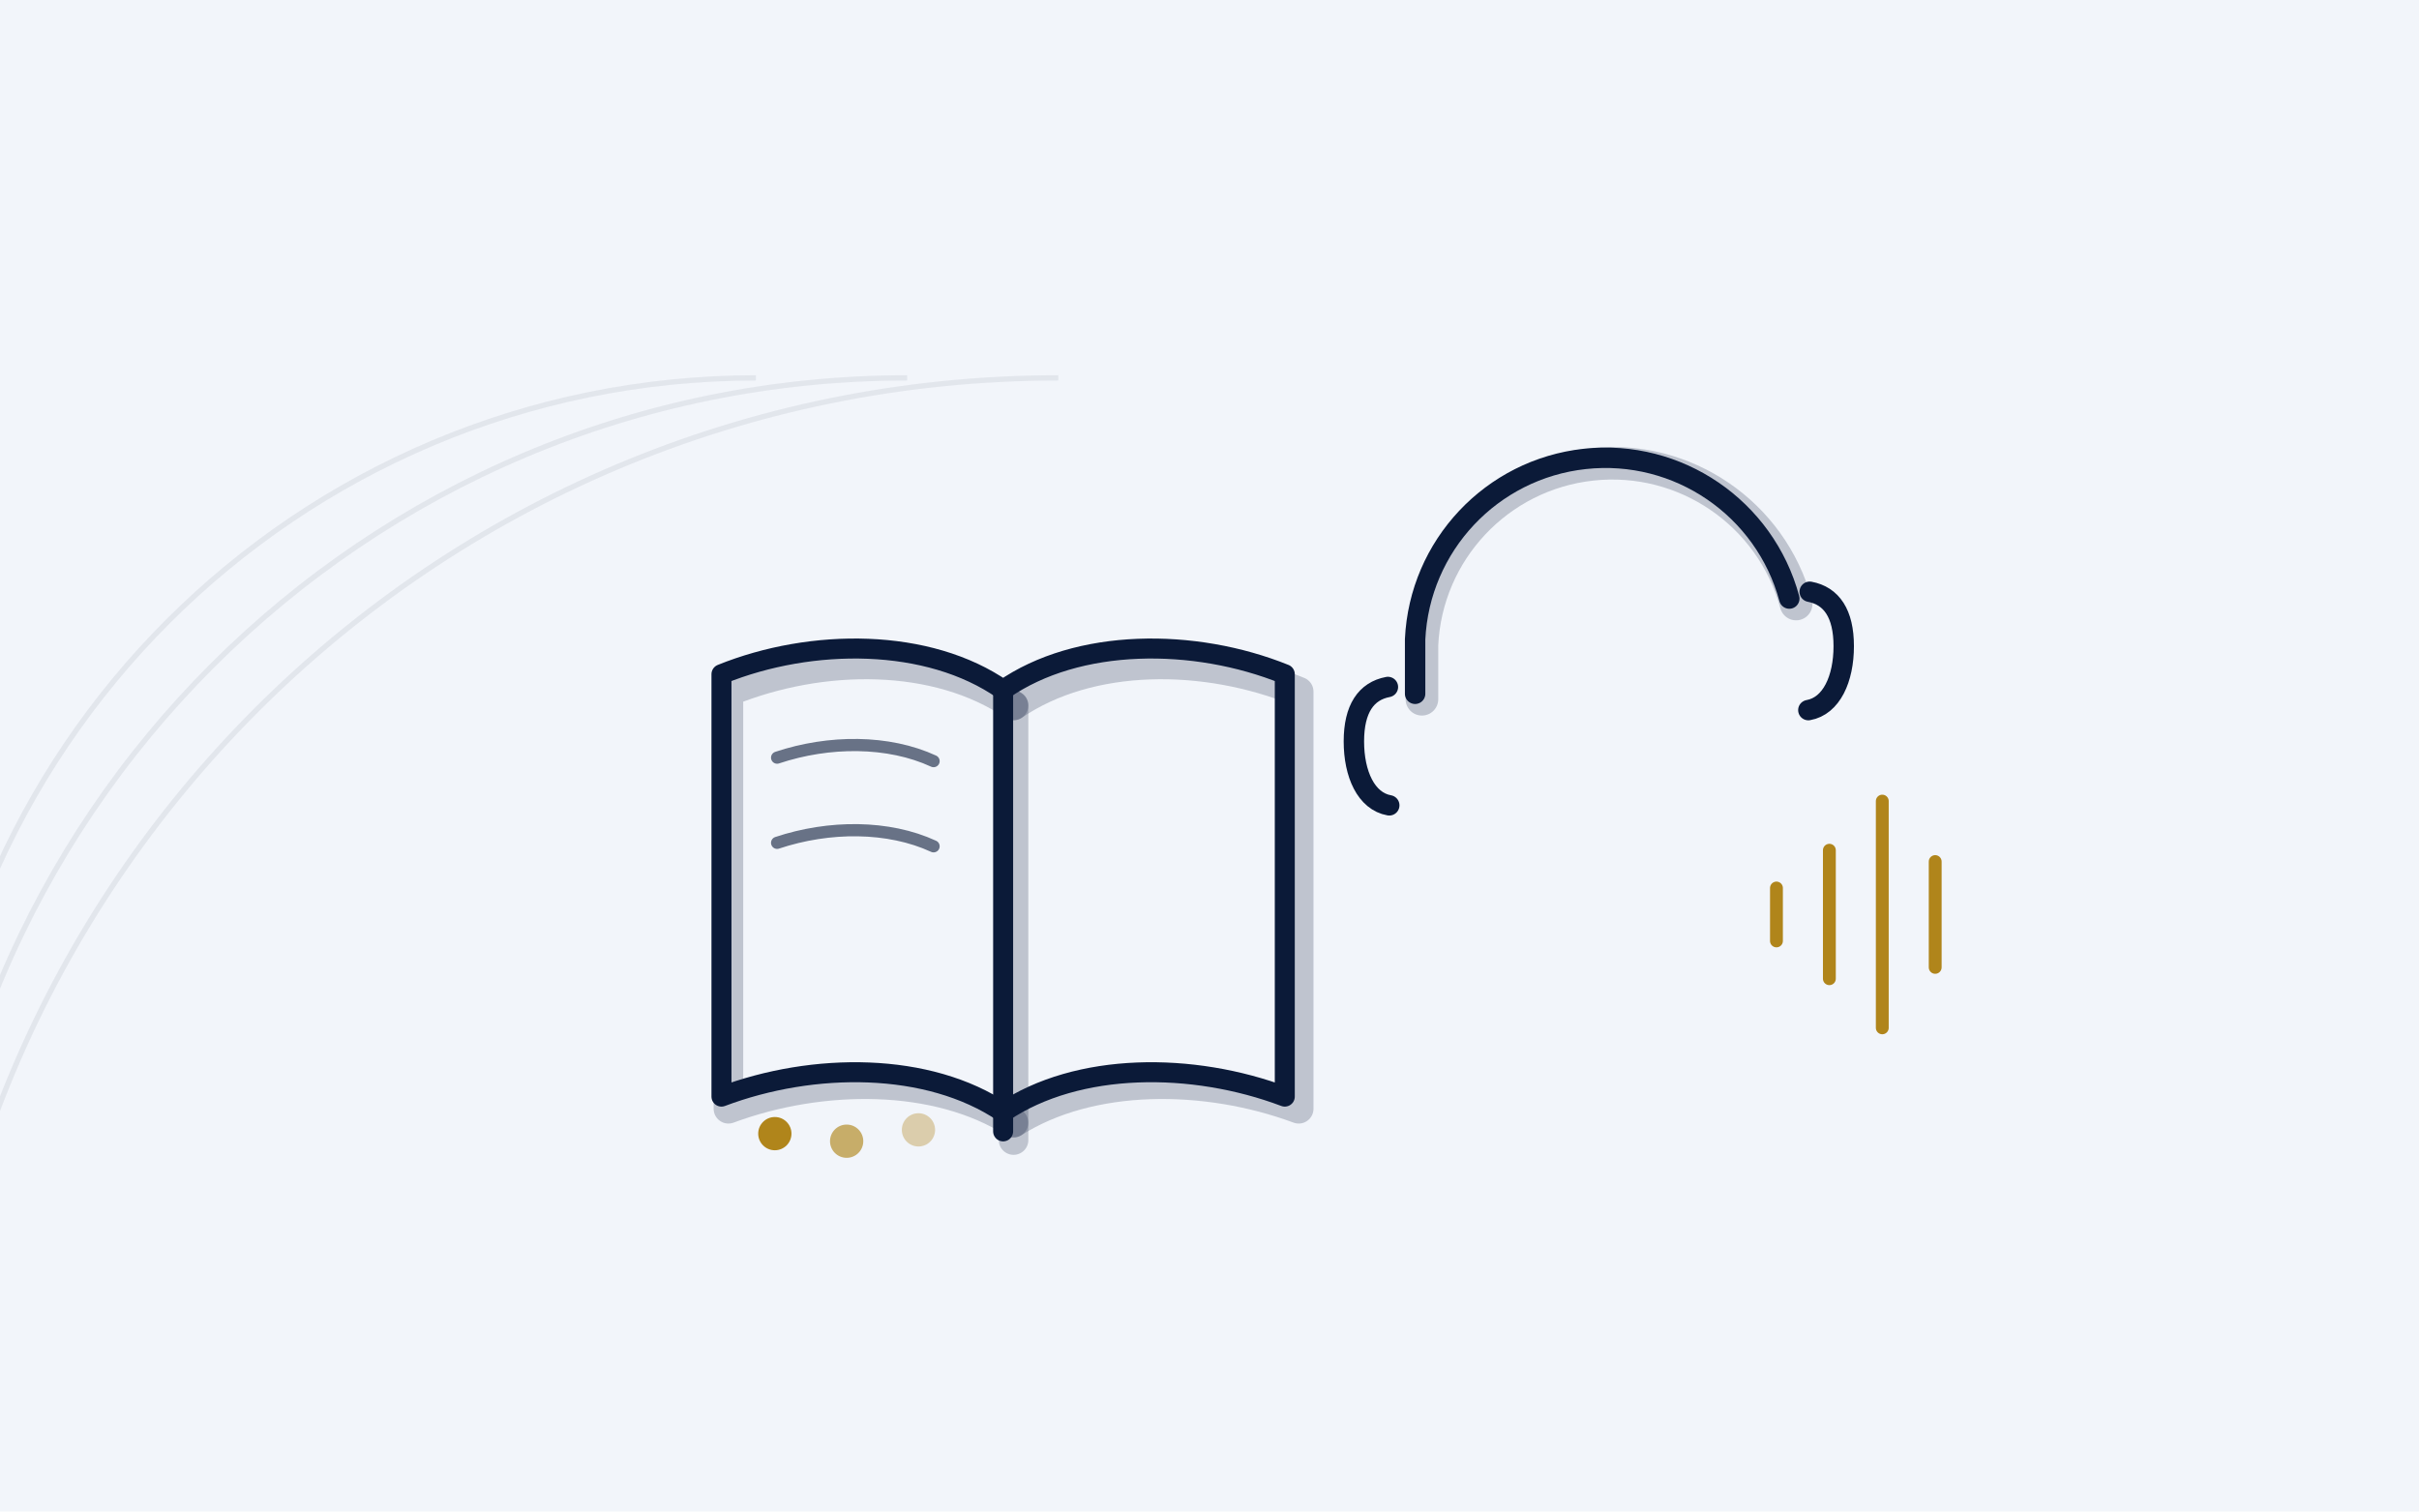
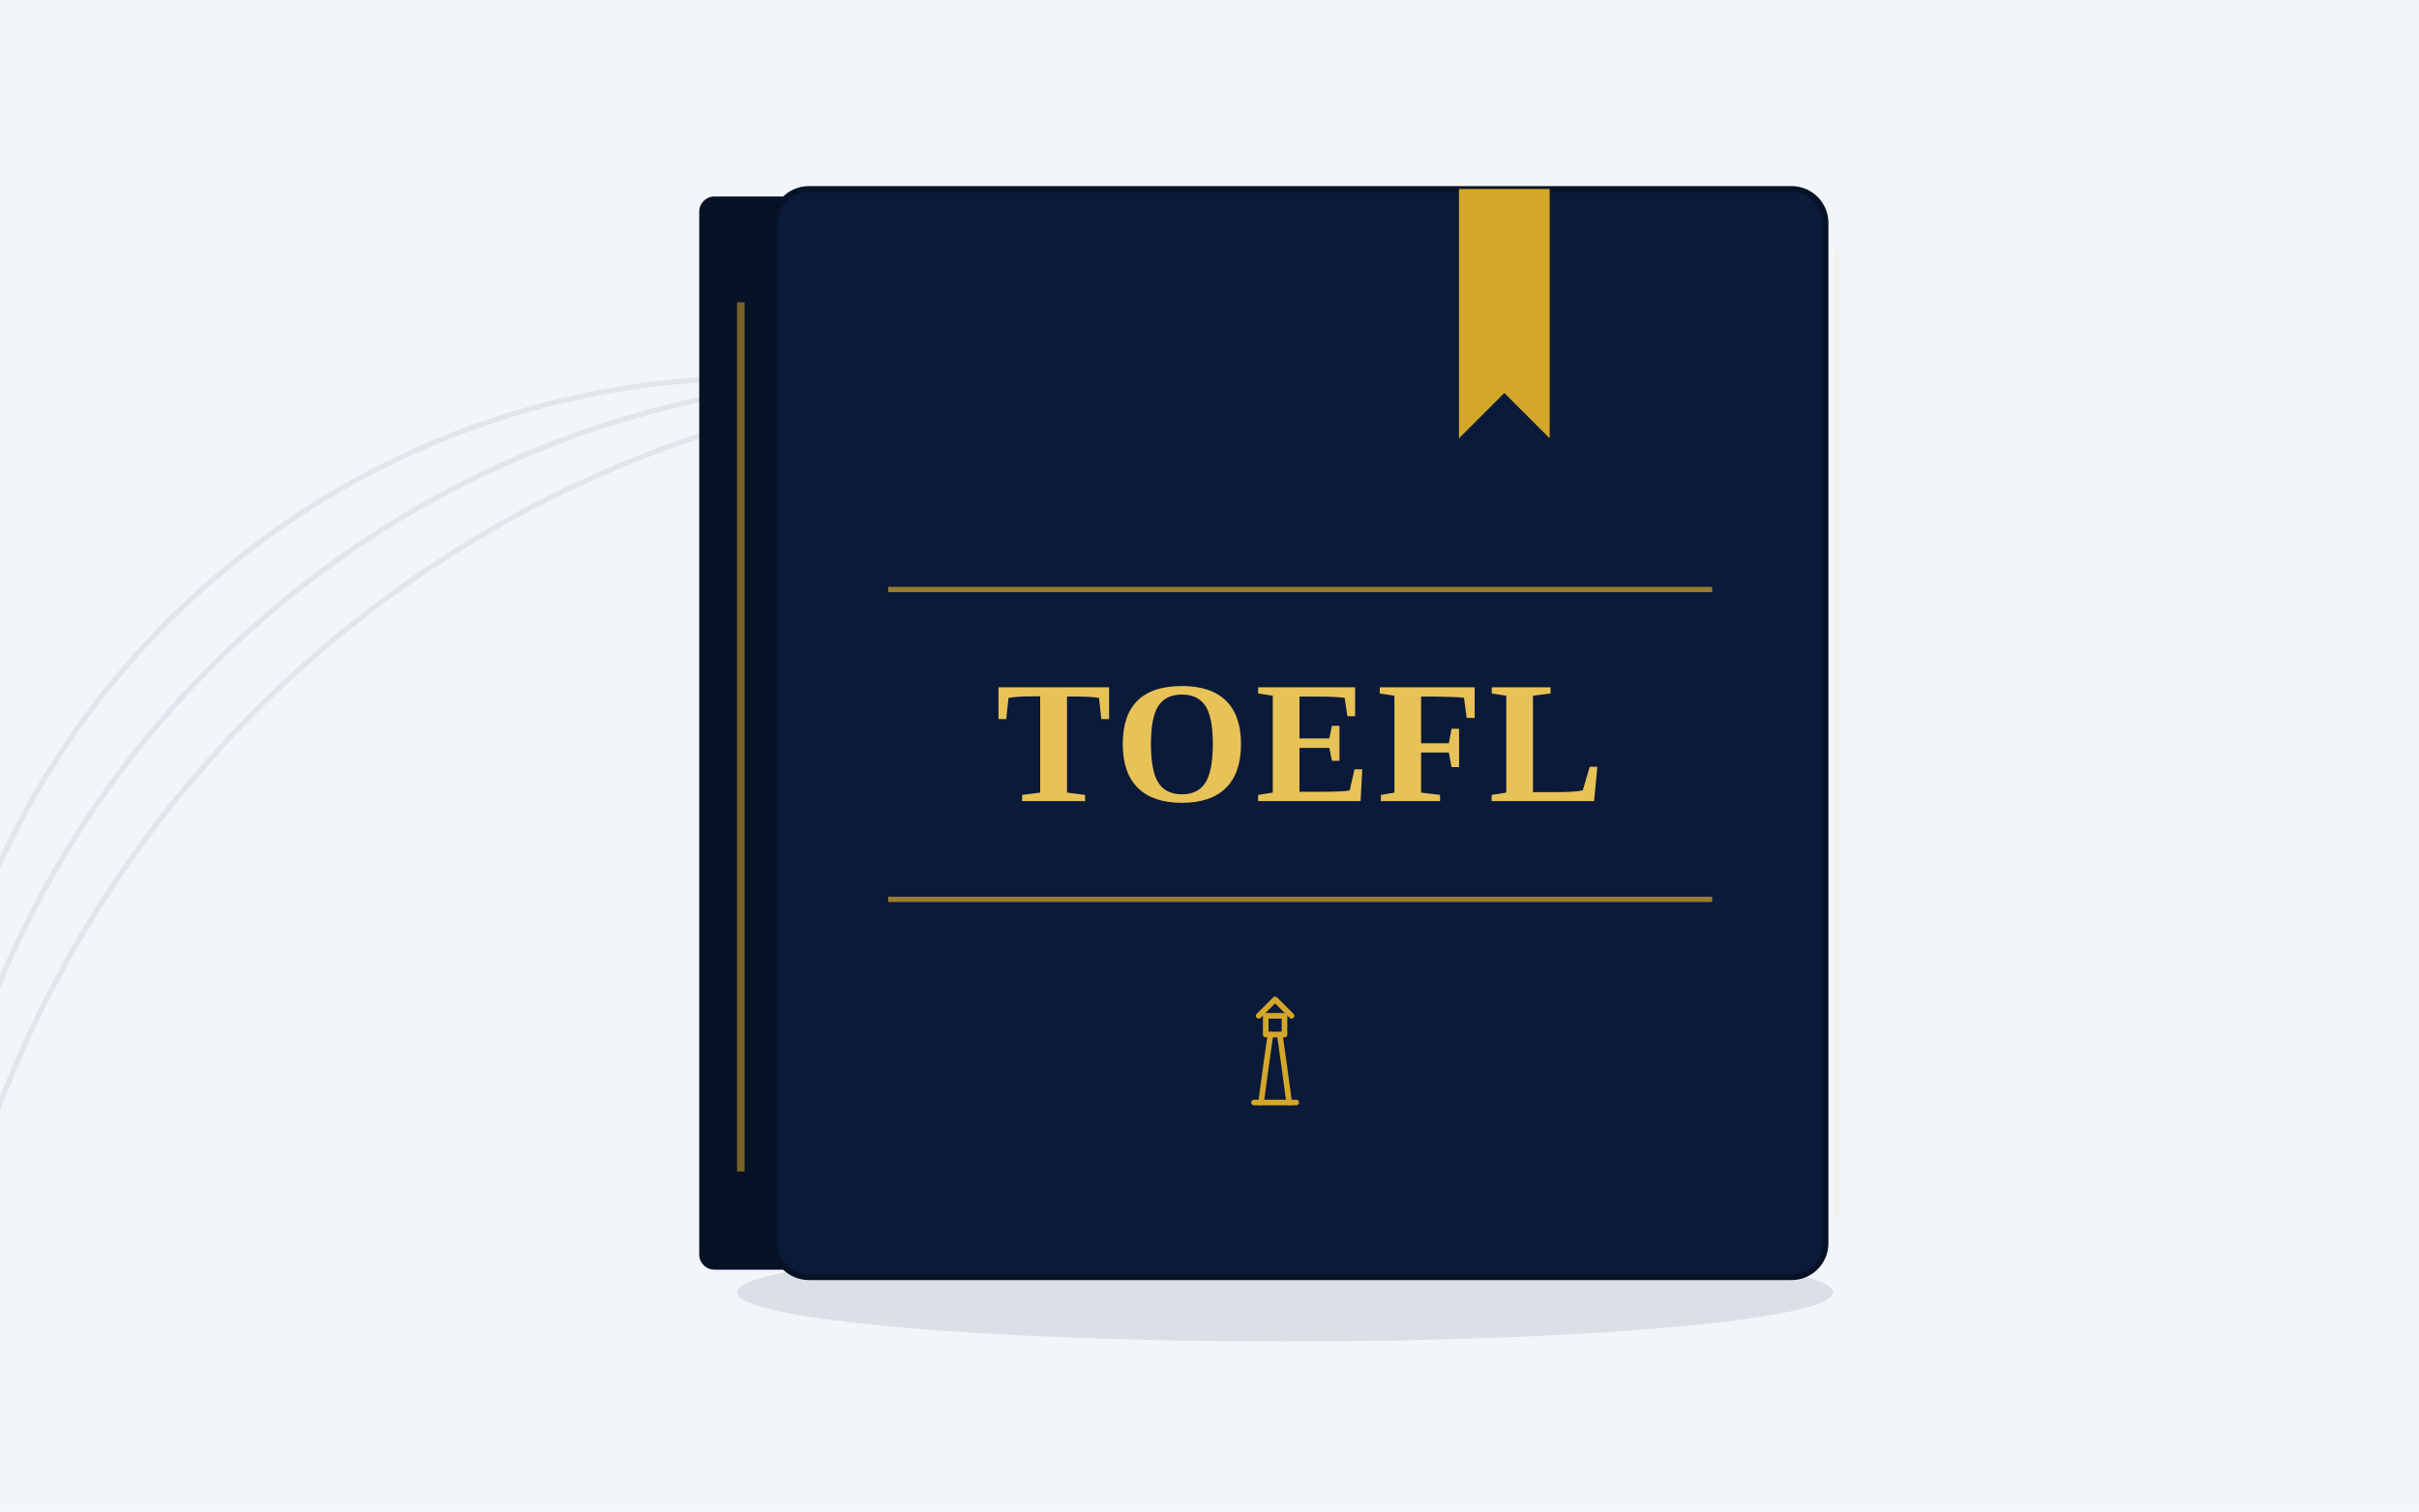
<svg xmlns="http://www.w3.org/2000/svg" viewBox="0 0 640 400" width="640" height="400">
  <rect width="640" height="400" fill="#f2f5fa" />
  <g fill="none" stroke="#0b1a38" stroke-opacity="0.07" stroke-width="1.4">
    <path d="M-20 400 A 300 300 0 0 1 280 100" />
    <path d="M-20 360 A 260 260 0 0 1 240 100" />
    <path d="M-20 320 A 220 220 0 0 1 200 100" />
  </g>
-   <g transform="translate(155,120) scale(4.6)">
-     <g fill="none" stroke="#0b1a38" stroke-opacity=".22" stroke-width="1.7" stroke-linecap="round" stroke-linejoin="round" transform="translate(.6,.5)">
-       <path d="M24 14v25" />
-       <path d="M24 14c-4.4-3-11-3-16.4-.8v24c5.4-2 12-2 16.4.8" />
-       <path d="M24 14c4.4-3 11-3 16.4-.8v24c-5.4-2-12-2-16.4.8" />
-     </g>
-     <g fill="none" stroke="#0b1a38" stroke-width="1.15" stroke-linecap="round" stroke-linejoin="round">
-       <path d="M24 13.6v25.4" />
-       <path d="M24 13.6c-4.3-3-11-3-16.2-.9v24.3c5.3-2 11.9-2 16.2.9" />
-       <path d="M24 13.6c4.3-3 11-3 16.2-.9v24.3c-5.3-2-11.9-2-16.2.9" />
-       <path d="M11 17.5c3-1 6.4-1 9 .2" stroke-width=".7" opacity=".6" />
-       <path d="M11 22.4c3-1 6.4-1 9 .2" stroke-width=".7" opacity=".6" />
-     </g>
+   <ellipse cx="340" cy="342" rx="145" ry="13" fill="#0b1a38" opacity=".1" />
+   <rect x="185" y="52" width="28" height="284" rx="4" fill="#081226" />
+   <line x1="196" y1="80" x2="196" y2="310" stroke="#d4a72c" stroke-width="2" opacity=".55" />
+   <g stroke="#f4efe3" stroke-width="1.3" opacity=".6">
+     <line x1="486" y1="66" x2="486" y2="322" />
+     <line x1="482" y1="60" x2="482" y2="328" />
+     <line x1="478" y1="56" x2="478" y2="332" />
  </g>
-   <g transform="translate(360,90) scale(3.6)" fill="none" stroke="#0b1a38" stroke-linecap="round" stroke-linejoin="round">
-     <path d="M4 26v-4a14 14 0 0 1 27.5-3" stroke-opacity=".22" stroke-width="2.4" transform="translate(.5,.4)" />
-     <path d="M4 26v-4a14 14 0 0 1 27.5-3" stroke-width="1.5" />
-     <path d="M2 25.5c-1.6.3-2.5 1.6-2.5 4s.9 4.4 2.6 4.7" stroke-width="1.5" />
-     <path d="M33 18.5c1.6.3 2.5 1.6 2.5 4s-.9 4.4-2.6 4.7" stroke-width="1.5" />
-   </g>
-   <g stroke="#b0851b" stroke-width="3.4" stroke-linecap="round">
-     <path d="M470 235v14" />
-     <path d="M484 225v34" />
-     <path d="M498 212v60" />
-     <path d="M512 228v28" />
-   </g>
-   <g fill="#b0851b">
-     <circle cx="205" cy="300" r="4.4" />
-     <circle cx="224" cy="302" r="4.4" opacity=".65" />
-     <circle cx="243" cy="299" r="4.4" opacity=".35" />
+   <rect x="205" y="50" width="278" height="288" rx="9" fill="#0b1a38" stroke="#081226" stroke-width="1.5" />
+   <path d="M410 50 L410 116 L398 104 L386 116 L386 50 Z" fill="#d4a72c" />
+   <line x1="235" y1="156" x2="453" y2="156" stroke="#d4a72c" stroke-width="1.4" opacity=".7" />
+   <text x="344" y="212" text-anchor="middle" font-family="Georgia,'Times New Roman',serif" font-weight="700" font-size="46" fill="#e7c257" letter-spacing="1.5">TOEFL</text>
+   <line x1="235" y1="238" x2="453" y2="238" stroke="#d4a72c" stroke-width="1.4" opacity=".7" />
+   <g transform="translate(320,262) scale(0.62)" fill="none" stroke="#d4a72c" stroke-width="2.4" stroke-linecap="round" stroke-linejoin="round">
+     <path d="M22 48 Q24 33 26 19" />
+     <path d="M34 48 Q32 33 30 19" />
+     <path d="M19 48 L37 48" />
+     <path d="M25 19 L31 19" />
+     <path d="M24 19 L24 11 L32 11 L32 19" />
+     <path d="M21 11 L28 4 L35 11" />
  </g>
</svg>
